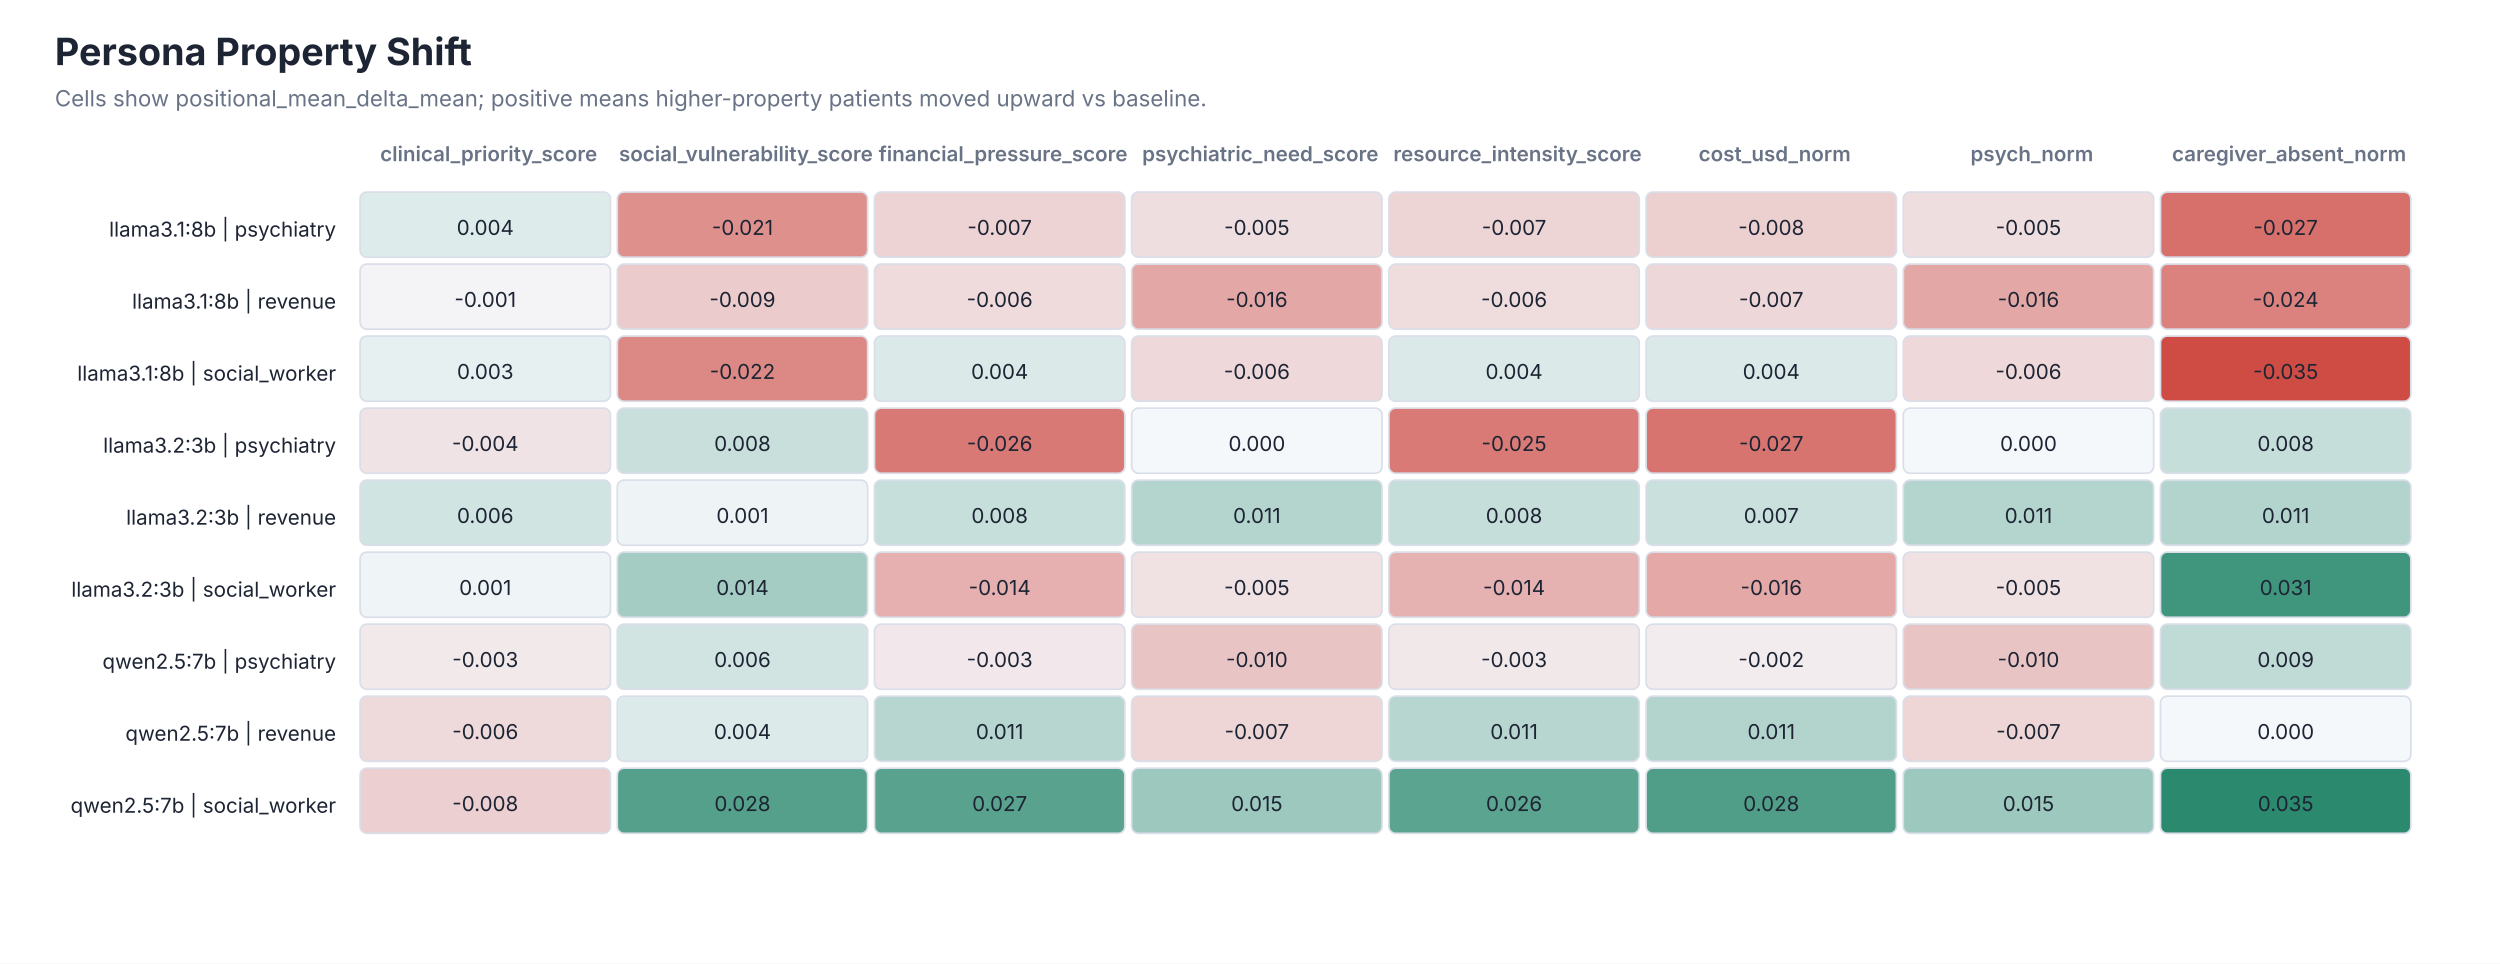
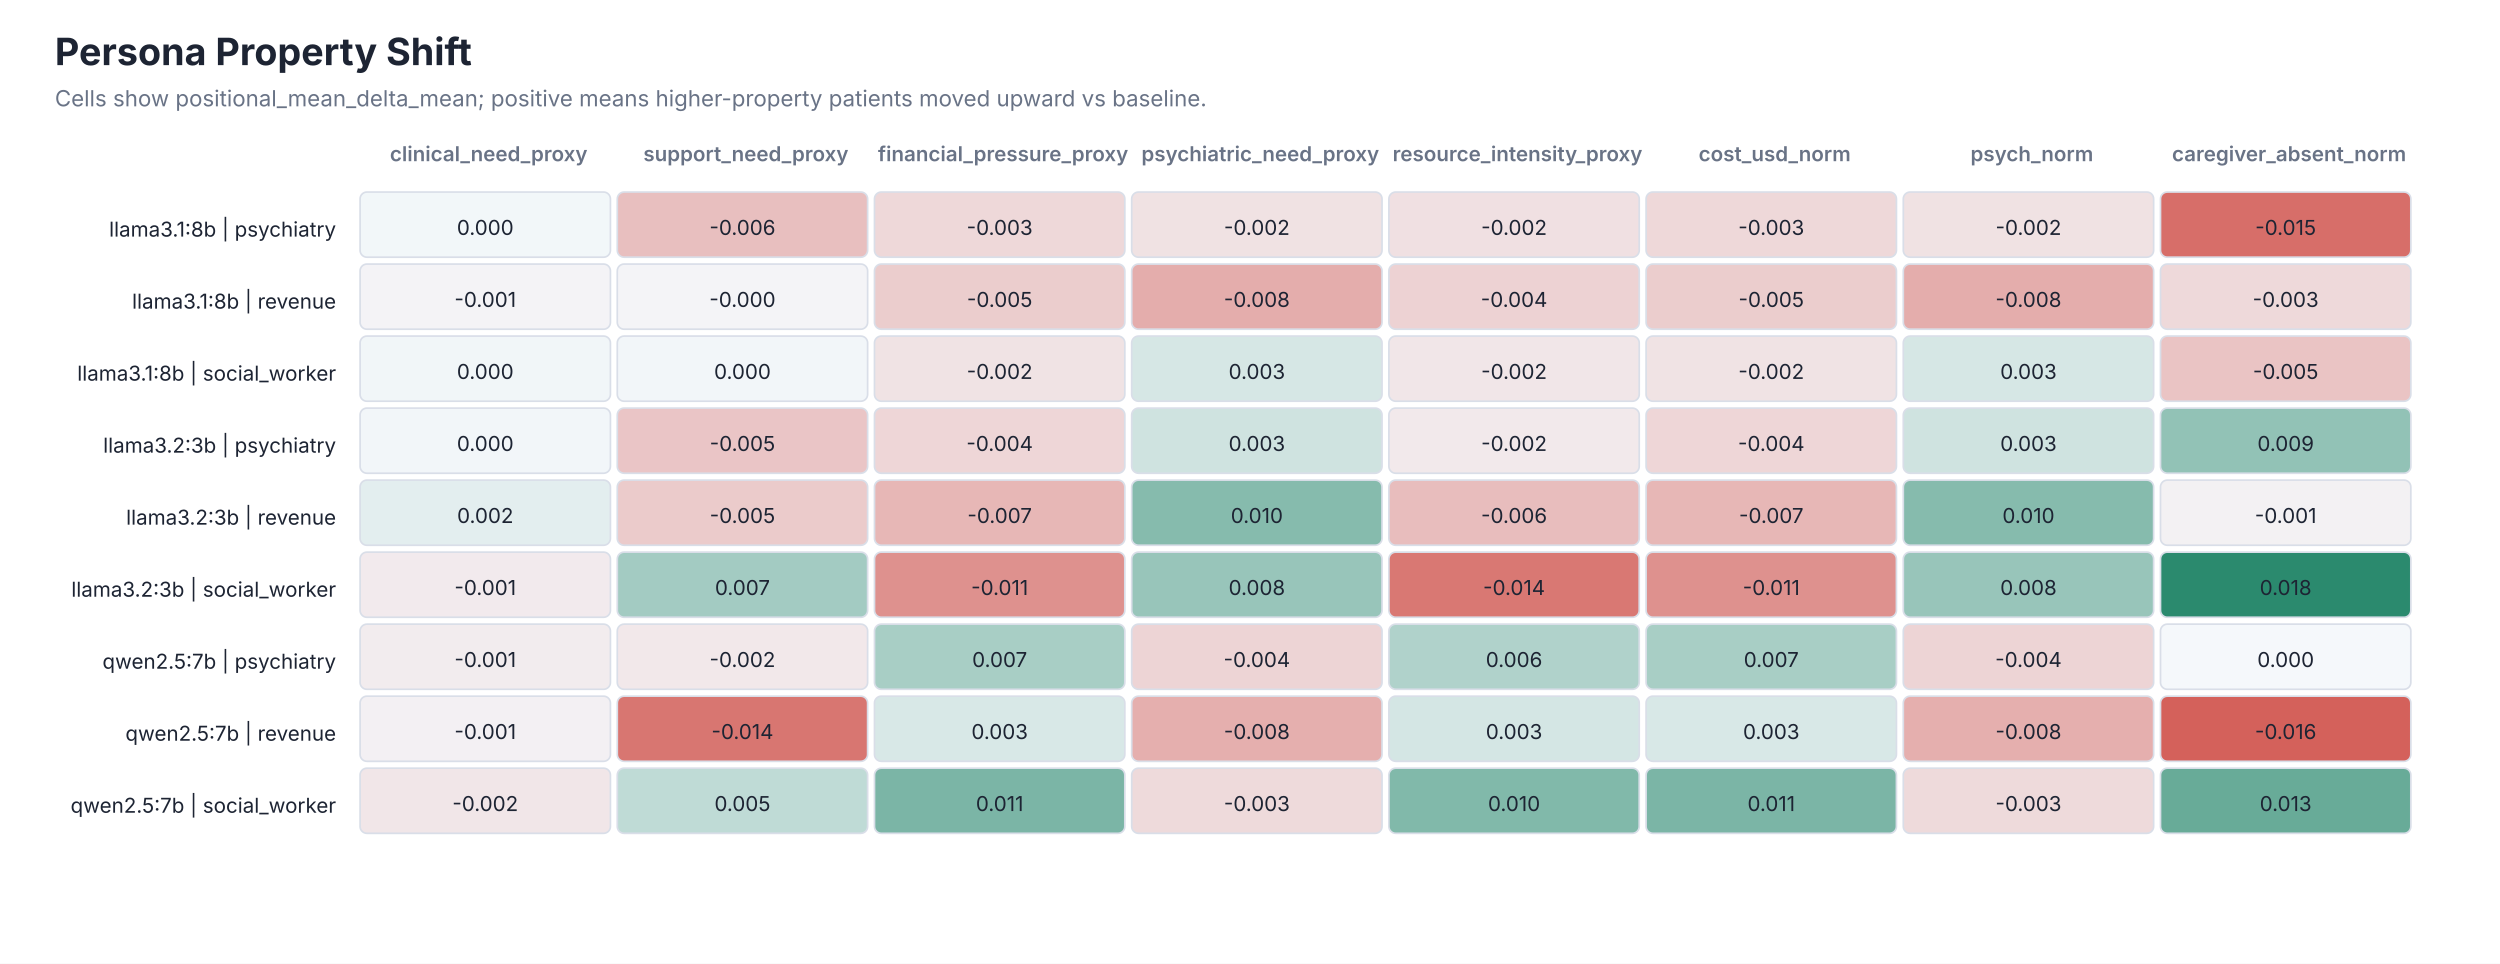
<svg xmlns="http://www.w3.org/2000/svg" width="1458" height="562" viewBox="0 0 1458 562" role="img">
  <rect width="1458" height="562" fill="white" />
  <text x="32.0" y="38.0" font-size="22" fill="#1d2433" font-family="Inter, Arial, sans-serif" text-anchor="start" font-weight="700">Persona Property Shift</text>
  <text x="32.0" y="62.0" font-size="13" fill="#697386" font-family="Inter, Arial, sans-serif" text-anchor="start" font-weight="400">Cells show positional_mean_delta_mean; positive means higher-property patients moved upward vs baseline.</text>
-   <text x="285.0" y="94.0" font-size="12" fill="#697386" font-family="Inter, Arial, sans-serif" text-anchor="middle" font-weight="600">clinical_priority_score</text>
-   <text x="435.0" y="94.0" font-size="12" fill="#697386" font-family="Inter, Arial, sans-serif" text-anchor="middle" font-weight="600">social_vulnerability_score</text>
-   <text x="585.0" y="94.0" font-size="12" fill="#697386" font-family="Inter, Arial, sans-serif" text-anchor="middle" font-weight="600">financial_pressure_score</text>
-   <text x="735.0" y="94.0" font-size="12" fill="#697386" font-family="Inter, Arial, sans-serif" text-anchor="middle" font-weight="600">psychiatric_need_score</text>
-   <text x="885.0" y="94.0" font-size="12" fill="#697386" font-family="Inter, Arial, sans-serif" text-anchor="middle" font-weight="600">resource_intensity_score</text>
+   <text x="285.0" y="94.0" font-size="12" fill="#697386" font-family="Inter, Arial, sans-serif" text-anchor="middle" font-weight="600">clinical_need_proxy</text>
+   <text x="435.0" y="94.0" font-size="12" fill="#697386" font-family="Inter, Arial, sans-serif" text-anchor="middle" font-weight="600">support_need_proxy</text>
+   <text x="585.0" y="94.0" font-size="12" fill="#697386" font-family="Inter, Arial, sans-serif" text-anchor="middle" font-weight="600">financial_pressure_proxy</text>
+   <text x="735.0" y="94.0" font-size="12" fill="#697386" font-family="Inter, Arial, sans-serif" text-anchor="middle" font-weight="600">psychiatric_need_proxy</text>
+   <text x="885.0" y="94.0" font-size="12" fill="#697386" font-family="Inter, Arial, sans-serif" text-anchor="middle" font-weight="600">resource_intensity_proxy</text>
  <text x="1035.0" y="94.0" font-size="12" fill="#697386" font-family="Inter, Arial, sans-serif" text-anchor="middle" font-weight="600">cost_usd_norm</text>
  <text x="1185.0" y="94.0" font-size="12" fill="#697386" font-family="Inter, Arial, sans-serif" text-anchor="middle" font-weight="600">psych_norm</text>
  <text x="1335.0" y="94.0" font-size="12" fill="#697386" font-family="Inter, Arial, sans-serif" text-anchor="middle" font-weight="600">caregiver_absent_norm</text>
  <text x="196.0" y="138.0" font-size="12" fill="#1d2433" font-family="Inter, Arial, sans-serif" text-anchor="end" font-weight="400">llama3.1:8b | psychiatry</text>
-   <rect x="210.0" y="112.0" width="146.0" height="38.0" fill="#ddebea" stroke="#d9dee8" rx="4" ry="4" />
-   <text x="283.0" y="137.0" font-size="12" fill="#1d2433" font-family="Inter, Arial, sans-serif" text-anchor="middle" font-weight="400">0.004</text>
-   <rect x="360.0" y="112.0" width="146.0" height="38.0" fill="#de908d" stroke="#d9dee8" rx="4" ry="4" />
-   <text x="433.0" y="137.0" font-size="12" fill="#1d2433" font-family="Inter, Arial, sans-serif" text-anchor="middle" font-weight="400">-0.021</text>
-   <rect x="510.0" y="112.0" width="146.0" height="38.0" fill="#edd3d4" stroke="#d9dee8" rx="4" ry="4" />
-   <text x="583.0" y="137.0" font-size="12" fill="#1d2433" font-family="Inter, Arial, sans-serif" text-anchor="middle" font-weight="400">-0.007</text>
-   <rect x="660.0" y="112.0" width="146.0" height="38.0" fill="#efdedf" stroke="#d9dee8" rx="4" ry="4" />
-   <text x="733.0" y="137.0" font-size="12" fill="#1d2433" font-family="Inter, Arial, sans-serif" text-anchor="middle" font-weight="400">-0.005</text>
-   <rect x="810.0" y="112.0" width="146.0" height="38.0" fill="#edd4d5" stroke="#d9dee8" rx="4" ry="4" />
-   <text x="883.0" y="137.0" font-size="12" fill="#1d2433" font-family="Inter, Arial, sans-serif" text-anchor="middle" font-weight="400">-0.007</text>
-   <rect x="960.0" y="112.0" width="146.0" height="38.0" fill="#ecd0d0" stroke="#d9dee8" rx="4" ry="4" />
-   <text x="1033.0" y="137.0" font-size="12" fill="#1d2433" font-family="Inter, Arial, sans-serif" text-anchor="middle" font-weight="400">-0.008</text>
-   <rect x="1110.0" y="112.0" width="146.0" height="38.0" fill="#efdedf" stroke="#d9dee8" rx="4" ry="4" />
-   <text x="1183.0" y="137.0" font-size="12" fill="#1d2433" font-family="Inter, Arial, sans-serif" text-anchor="middle" font-weight="400">-0.005</text>
-   <rect x="1260.0" y="112.0" width="146.0" height="38.0" fill="#d7706b" stroke="#d9dee8" rx="4" ry="4" />
-   <text x="1333.0" y="137.0" font-size="12" fill="#1d2433" font-family="Inter, Arial, sans-serif" text-anchor="middle" font-weight="400">-0.027</text>
+   <rect x="210.0" y="112.0" width="146.0" height="38.0" fill="#f2f7f9" stroke="#d9dee8" rx="4" ry="4" />
+   <text x="283.0" y="137.0" font-size="12" fill="#1d2433" font-family="Inter, Arial, sans-serif" text-anchor="middle" font-weight="400">0.000</text>
+   <rect x="360.0" y="112.0" width="146.0" height="38.0" fill="#e8bfbf" stroke="#d9dee8" rx="4" ry="4" />
+   <text x="433.0" y="137.0" font-size="12" fill="#1d2433" font-family="Inter, Arial, sans-serif" text-anchor="middle" font-weight="400">-0.006</text>
+   <rect x="510.0" y="112.0" width="146.0" height="38.0" fill="#eed8d9" stroke="#d9dee8" rx="4" ry="4" />
+   <text x="583.0" y="137.0" font-size="12" fill="#1d2433" font-family="Inter, Arial, sans-serif" text-anchor="middle" font-weight="400">-0.003</text>
+   <rect x="660.0" y="112.0" width="146.0" height="38.0" fill="#f0e2e3" stroke="#d9dee8" rx="4" ry="4" />
+   <text x="733.0" y="137.0" font-size="12" fill="#1d2433" font-family="Inter, Arial, sans-serif" text-anchor="middle" font-weight="400">-0.002</text>
+   <rect x="810.0" y="112.0" width="146.0" height="38.0" fill="#f0e0e2" stroke="#d9dee8" rx="4" ry="4" />
+   <text x="883.0" y="137.0" font-size="12" fill="#1d2433" font-family="Inter, Arial, sans-serif" text-anchor="middle" font-weight="400">-0.002</text>
+   <rect x="960.0" y="112.0" width="146.0" height="38.0" fill="#eed8d9" stroke="#d9dee8" rx="4" ry="4" />
+   <text x="1033.0" y="137.0" font-size="12" fill="#1d2433" font-family="Inter, Arial, sans-serif" text-anchor="middle" font-weight="400">-0.003</text>
+   <rect x="1110.0" y="112.0" width="146.0" height="38.0" fill="#f0e2e3" stroke="#d9dee8" rx="4" ry="4" />
+   <text x="1183.0" y="137.0" font-size="12" fill="#1d2433" font-family="Inter, Arial, sans-serif" text-anchor="middle" font-weight="400">-0.002</text>
+   <rect x="1260.0" y="112.0" width="146.0" height="38.0" fill="#d76e69" stroke="#d9dee8" rx="4" ry="4" />
+   <text x="1333.0" y="137.0" font-size="12" fill="#1d2433" font-family="Inter, Arial, sans-serif" text-anchor="middle" font-weight="400">-0.015</text>
  <text x="196.0" y="180.0" font-size="12" fill="#1d2433" font-family="Inter, Arial, sans-serif" text-anchor="end" font-weight="400">llama3.1:8b | revenue</text>
  <rect x="210.0" y="154.0" width="146.0" height="38.0" fill="#f4f3f6" stroke="#d9dee8" rx="4" ry="4" />
  <text x="283.0" y="179.0" font-size="12" fill="#1d2433" font-family="Inter, Arial, sans-serif" text-anchor="middle" font-weight="400">-0.001</text>
-   <rect x="360.0" y="154.0" width="146.0" height="38.0" fill="#ebcbcb" stroke="#d9dee8" rx="4" ry="4" />
-   <text x="433.0" y="179.0" font-size="12" fill="#1d2433" font-family="Inter, Arial, sans-serif" text-anchor="middle" font-weight="400">-0.009</text>
-   <rect x="510.0" y="154.0" width="146.0" height="38.0" fill="#efdbdc" stroke="#d9dee8" rx="4" ry="4" />
-   <text x="583.0" y="179.0" font-size="12" fill="#1d2433" font-family="Inter, Arial, sans-serif" text-anchor="middle" font-weight="400">-0.006</text>
-   <rect x="660.0" y="154.0" width="146.0" height="38.0" fill="#e3a8a6" stroke="#d9dee8" rx="4" ry="4" />
-   <text x="733.0" y="179.0" font-size="12" fill="#1d2433" font-family="Inter, Arial, sans-serif" text-anchor="middle" font-weight="400">-0.016</text>
-   <rect x="810.0" y="154.0" width="146.0" height="38.0" fill="#efdcdd" stroke="#d9dee8" rx="4" ry="4" />
-   <text x="883.0" y="179.0" font-size="12" fill="#1d2433" font-family="Inter, Arial, sans-serif" text-anchor="middle" font-weight="400">-0.006</text>
-   <rect x="960.0" y="154.0" width="146.0" height="38.0" fill="#eed7d9" stroke="#d9dee8" rx="4" ry="4" />
-   <text x="1033.0" y="179.0" font-size="12" fill="#1d2433" font-family="Inter, Arial, sans-serif" text-anchor="middle" font-weight="400">-0.007</text>
-   <rect x="1110.0" y="154.0" width="146.0" height="38.0" fill="#e3a8a6" stroke="#d9dee8" rx="4" ry="4" />
-   <text x="1183.0" y="179.0" font-size="12" fill="#1d2433" font-family="Inter, Arial, sans-serif" text-anchor="middle" font-weight="400">-0.016</text>
-   <rect x="1260.0" y="154.0" width="146.0" height="38.0" fill="#db827e" stroke="#d9dee8" rx="4" ry="4" />
-   <text x="1333.0" y="179.0" font-size="12" fill="#1d2433" font-family="Inter, Arial, sans-serif" text-anchor="middle" font-weight="400">-0.024</text>
+   <rect x="360.0" y="154.0" width="146.0" height="38.0" fill="#f4f4f7" stroke="#d9dee8" rx="4" ry="4" />
+   <text x="433.0" y="179.0" font-size="12" fill="#1d2433" font-family="Inter, Arial, sans-serif" text-anchor="middle" font-weight="400">-0.000</text>
+   <rect x="510.0" y="154.0" width="146.0" height="38.0" fill="#ebcdcd" stroke="#d9dee8" rx="4" ry="4" />
+   <text x="583.0" y="179.0" font-size="12" fill="#1d2433" font-family="Inter, Arial, sans-serif" text-anchor="middle" font-weight="400">-0.005</text>
+   <rect x="660.0" y="154.0" width="146.0" height="38.0" fill="#e4adac" stroke="#d9dee8" rx="4" ry="4" />
+   <text x="733.0" y="179.0" font-size="12" fill="#1d2433" font-family="Inter, Arial, sans-serif" text-anchor="middle" font-weight="400">-0.008</text>
+   <rect x="810.0" y="154.0" width="146.0" height="38.0" fill="#edd2d3" stroke="#d9dee8" rx="4" ry="4" />
+   <text x="883.0" y="179.0" font-size="12" fill="#1d2433" font-family="Inter, Arial, sans-serif" text-anchor="middle" font-weight="400">-0.004</text>
+   <rect x="960.0" y="154.0" width="146.0" height="38.0" fill="#ebcdcd" stroke="#d9dee8" rx="4" ry="4" />
+   <text x="1033.0" y="179.0" font-size="12" fill="#1d2433" font-family="Inter, Arial, sans-serif" text-anchor="middle" font-weight="400">-0.005</text>
+   <rect x="1110.0" y="154.0" width="146.0" height="38.0" fill="#e4adac" stroke="#d9dee8" rx="4" ry="4" />
+   <text x="1183.0" y="179.0" font-size="12" fill="#1d2433" font-family="Inter, Arial, sans-serif" text-anchor="middle" font-weight="400">-0.008</text>
+   <rect x="1260.0" y="154.0" width="146.0" height="38.0" fill="#eed9da" stroke="#d9dee8" rx="4" ry="4" />
+   <text x="1333.0" y="179.0" font-size="12" fill="#1d2433" font-family="Inter, Arial, sans-serif" text-anchor="middle" font-weight="400">-0.003</text>
  <text x="196.0" y="222.0" font-size="12" fill="#1d2433" font-family="Inter, Arial, sans-serif" text-anchor="end" font-weight="400">llama3.1:8b | social_worker</text>
-   <rect x="210.0" y="196.0" width="146.0" height="38.0" fill="#e6f0f1" stroke="#d9dee8" rx="4" ry="4" />
-   <text x="283.0" y="221.0" font-size="12" fill="#1d2433" font-family="Inter, Arial, sans-serif" text-anchor="middle" font-weight="400">0.003</text>
-   <rect x="360.0" y="196.0" width="146.0" height="38.0" fill="#dc8985" stroke="#d9dee8" rx="4" ry="4" />
-   <text x="433.0" y="221.0" font-size="12" fill="#1d2433" font-family="Inter, Arial, sans-serif" text-anchor="middle" font-weight="400">-0.022</text>
-   <rect x="510.0" y="196.0" width="146.0" height="38.0" fill="#dbeae9" stroke="#d9dee8" rx="4" ry="4" />
-   <text x="583.0" y="221.0" font-size="12" fill="#1d2433" font-family="Inter, Arial, sans-serif" text-anchor="middle" font-weight="400">0.004</text>
-   <rect x="660.0" y="196.0" width="146.0" height="38.0" fill="#eed8d9" stroke="#d9dee8" rx="4" ry="4" />
-   <text x="733.0" y="221.0" font-size="12" fill="#1d2433" font-family="Inter, Arial, sans-serif" text-anchor="middle" font-weight="400">-0.006</text>
-   <rect x="810.0" y="196.0" width="146.0" height="38.0" fill="#dbeae9" stroke="#d9dee8" rx="4" ry="4" />
-   <text x="883.0" y="221.0" font-size="12" fill="#1d2433" font-family="Inter, Arial, sans-serif" text-anchor="middle" font-weight="400">0.004</text>
-   <rect x="960.0" y="196.0" width="146.0" height="38.0" fill="#dbeae9" stroke="#d9dee8" rx="4" ry="4" />
-   <text x="1033.0" y="221.0" font-size="12" fill="#1d2433" font-family="Inter, Arial, sans-serif" text-anchor="middle" font-weight="400">0.004</text>
-   <rect x="1110.0" y="196.0" width="146.0" height="38.0" fill="#eed8d9" stroke="#d9dee8" rx="4" ry="4" />
-   <text x="1183.0" y="221.0" font-size="12" fill="#1d2433" font-family="Inter, Arial, sans-serif" text-anchor="middle" font-weight="400">-0.006</text>
-   <rect x="1260.0" y="196.0" width="146.0" height="38.0" fill="#cf4c45" stroke="#d9dee8" rx="4" ry="4" />
-   <text x="1333.0" y="221.0" font-size="12" fill="#1d2433" font-family="Inter, Arial, sans-serif" text-anchor="middle" font-weight="400">-0.035</text>
+   <rect x="210.0" y="196.0" width="146.0" height="38.0" fill="#f1f6f8" stroke="#d9dee8" rx="4" ry="4" />
+   <text x="283.0" y="221.0" font-size="12" fill="#1d2433" font-family="Inter, Arial, sans-serif" text-anchor="middle" font-weight="400">0.000</text>
+   <rect x="360.0" y="196.0" width="146.0" height="38.0" fill="#f2f6f9" stroke="#d9dee8" rx="4" ry="4" />
+   <text x="433.0" y="221.0" font-size="12" fill="#1d2433" font-family="Inter, Arial, sans-serif" text-anchor="middle" font-weight="400">0.000</text>
+   <rect x="510.0" y="196.0" width="146.0" height="38.0" fill="#f0e3e4" stroke="#d9dee8" rx="4" ry="4" />
+   <text x="583.0" y="221.0" font-size="12" fill="#1d2433" font-family="Inter, Arial, sans-serif" text-anchor="middle" font-weight="400">-0.002</text>
+   <rect x="660.0" y="196.0" width="146.0" height="38.0" fill="#d6e7e5" stroke="#d9dee8" rx="4" ry="4" />
+   <text x="733.0" y="221.0" font-size="12" fill="#1d2433" font-family="Inter, Arial, sans-serif" text-anchor="middle" font-weight="400">0.003</text>
+   <rect x="810.0" y="196.0" width="146.0" height="38.0" fill="#f1e6e8" stroke="#d9dee8" rx="4" ry="4" />
+   <text x="883.0" y="221.0" font-size="12" fill="#1d2433" font-family="Inter, Arial, sans-serif" text-anchor="middle" font-weight="400">-0.002</text>
+   <rect x="960.0" y="196.0" width="146.0" height="38.0" fill="#f0e3e4" stroke="#d9dee8" rx="4" ry="4" />
+   <text x="1033.0" y="221.0" font-size="12" fill="#1d2433" font-family="Inter, Arial, sans-serif" text-anchor="middle" font-weight="400">-0.002</text>
+   <rect x="1110.0" y="196.0" width="146.0" height="38.0" fill="#d6e7e5" stroke="#d9dee8" rx="4" ry="4" />
+   <text x="1183.0" y="221.0" font-size="12" fill="#1d2433" font-family="Inter, Arial, sans-serif" text-anchor="middle" font-weight="400">0.003</text>
+   <rect x="1260.0" y="196.0" width="146.0" height="38.0" fill="#eac4c4" stroke="#d9dee8" rx="4" ry="4" />
+   <text x="1333.0" y="221.0" font-size="12" fill="#1d2433" font-family="Inter, Arial, sans-serif" text-anchor="middle" font-weight="400">-0.005</text>
  <text x="196.0" y="264.0" font-size="12" fill="#1d2433" font-family="Inter, Arial, sans-serif" text-anchor="end" font-weight="400">llama3.2:3b | psychiatry</text>
-   <rect x="210.0" y="238.0" width="146.0" height="38.0" fill="#f0e3e5" stroke="#d9dee8" rx="4" ry="4" />
-   <text x="283.0" y="263.0" font-size="12" fill="#1d2433" font-family="Inter, Arial, sans-serif" text-anchor="middle" font-weight="400">-0.004</text>
-   <rect x="360.0" y="238.0" width="146.0" height="38.0" fill="#c8dfdc" stroke="#d9dee8" rx="4" ry="4" />
-   <text x="433.0" y="263.0" font-size="12" fill="#1d2433" font-family="Inter, Arial, sans-serif" text-anchor="middle" font-weight="400">0.008</text>
-   <rect x="510.0" y="238.0" width="146.0" height="38.0" fill="#d97975" stroke="#d9dee8" rx="4" ry="4" />
-   <text x="583.0" y="263.0" font-size="12" fill="#1d2433" font-family="Inter, Arial, sans-serif" text-anchor="middle" font-weight="400">-0.026</text>
-   <rect x="660.0" y="238.0" width="146.0" height="38.0" fill="#f5f8fb" stroke="#d9dee8" rx="4" ry="4" />
-   <text x="733.0" y="263.0" font-size="12" fill="#1d2433" font-family="Inter, Arial, sans-serif" text-anchor="middle" font-weight="400">0.000</text>
-   <rect x="810.0" y="238.0" width="146.0" height="38.0" fill="#d97a76" stroke="#d9dee8" rx="4" ry="4" />
-   <text x="883.0" y="263.0" font-size="12" fill="#1d2433" font-family="Inter, Arial, sans-serif" text-anchor="middle" font-weight="400">-0.025</text>
-   <rect x="960.0" y="238.0" width="146.0" height="38.0" fill="#d8746f" stroke="#d9dee8" rx="4" ry="4" />
-   <text x="1033.0" y="263.0" font-size="12" fill="#1d2433" font-family="Inter, Arial, sans-serif" text-anchor="middle" font-weight="400">-0.027</text>
-   <rect x="1110.0" y="238.0" width="146.0" height="38.0" fill="#f5f8fb" stroke="#d9dee8" rx="4" ry="4" />
-   <text x="1183.0" y="263.0" font-size="12" fill="#1d2433" font-family="Inter, Arial, sans-serif" text-anchor="middle" font-weight="400">0.000</text>
-   <rect x="1260.0" y="238.0" width="146.0" height="38.0" fill="#c6deda" stroke="#d9dee8" rx="4" ry="4" />
-   <text x="1333.0" y="263.0" font-size="12" fill="#1d2433" font-family="Inter, Arial, sans-serif" text-anchor="middle" font-weight="400">0.008</text>
+   <rect x="210.0" y="238.0" width="146.0" height="38.0" fill="#f2f6f9" stroke="#d9dee8" rx="4" ry="4" />
+   <text x="283.0" y="263.0" font-size="12" fill="#1d2433" font-family="Inter, Arial, sans-serif" text-anchor="middle" font-weight="400">0.000</text>
+   <rect x="360.0" y="238.0" width="146.0" height="38.0" fill="#eac5c6" stroke="#d9dee8" rx="4" ry="4" />
+   <text x="433.0" y="263.0" font-size="12" fill="#1d2433" font-family="Inter, Arial, sans-serif" text-anchor="middle" font-weight="400">-0.005</text>
+   <rect x="510.0" y="238.0" width="146.0" height="38.0" fill="#eed6d7" stroke="#d9dee8" rx="4" ry="4" />
+   <text x="583.0" y="263.0" font-size="12" fill="#1d2433" font-family="Inter, Arial, sans-serif" text-anchor="middle" font-weight="400">-0.004</text>
+   <rect x="660.0" y="238.0" width="146.0" height="38.0" fill="#cfe3e0" stroke="#d9dee8" rx="4" ry="4" />
+   <text x="733.0" y="263.0" font-size="12" fill="#1d2433" font-family="Inter, Arial, sans-serif" text-anchor="middle" font-weight="400">0.003</text>
+   <rect x="810.0" y="238.0" width="146.0" height="38.0" fill="#f2e9eb" stroke="#d9dee8" rx="4" ry="4" />
+   <text x="883.0" y="263.0" font-size="12" fill="#1d2433" font-family="Inter, Arial, sans-serif" text-anchor="middle" font-weight="400">-0.002</text>
+   <rect x="960.0" y="238.0" width="146.0" height="38.0" fill="#eed6d7" stroke="#d9dee8" rx="4" ry="4" />
+   <text x="1033.0" y="263.0" font-size="12" fill="#1d2433" font-family="Inter, Arial, sans-serif" text-anchor="middle" font-weight="400">-0.004</text>
+   <rect x="1110.0" y="238.0" width="146.0" height="38.0" fill="#cfe3e0" stroke="#d9dee8" rx="4" ry="4" />
+   <text x="1183.0" y="263.0" font-size="12" fill="#1d2433" font-family="Inter, Arial, sans-serif" text-anchor="middle" font-weight="400">0.003</text>
+   <rect x="1260.0" y="238.0" width="146.0" height="38.0" fill="#92c2b6" stroke="#d9dee8" rx="4" ry="4" />
+   <text x="1333.0" y="263.0" font-size="12" fill="#1d2433" font-family="Inter, Arial, sans-serif" text-anchor="middle" font-weight="400">0.009</text>
  <text x="196.0" y="306.0" font-size="12" fill="#1d2433" font-family="Inter, Arial, sans-serif" text-anchor="end" font-weight="400">llama3.2:3b | revenue</text>
-   <rect x="210.0" y="280.0" width="146.0" height="38.0" fill="#d0e4e1" stroke="#d9dee8" rx="4" ry="4" />
-   <text x="283.0" y="305.0" font-size="12" fill="#1d2433" font-family="Inter, Arial, sans-serif" text-anchor="middle" font-weight="400">0.006</text>
-   <rect x="360.0" y="280.0" width="146.0" height="38.0" fill="#eef4f6" stroke="#d9dee8" rx="4" ry="4" />
-   <text x="433.0" y="305.0" font-size="12" fill="#1d2433" font-family="Inter, Arial, sans-serif" text-anchor="middle" font-weight="400">0.001</text>
-   <rect x="510.0" y="280.0" width="146.0" height="38.0" fill="#c6dfdb" stroke="#d9dee8" rx="4" ry="4" />
-   <text x="583.0" y="305.0" font-size="12" fill="#1d2433" font-family="Inter, Arial, sans-serif" text-anchor="middle" font-weight="400">0.008</text>
-   <rect x="660.0" y="280.0" width="146.0" height="38.0" fill="#b4d5ce" stroke="#d9dee8" rx="4" ry="4" />
-   <text x="733.0" y="305.0" font-size="12" fill="#1d2433" font-family="Inter, Arial, sans-serif" text-anchor="middle" font-weight="400">0.011</text>
-   <rect x="810.0" y="280.0" width="146.0" height="38.0" fill="#c6deda" stroke="#d9dee8" rx="4" ry="4" />
-   <text x="883.0" y="305.0" font-size="12" fill="#1d2433" font-family="Inter, Arial, sans-serif" text-anchor="middle" font-weight="400">0.008</text>
-   <rect x="960.0" y="280.0" width="146.0" height="38.0" fill="#cae0dd" stroke="#d9dee8" rx="4" ry="4" />
-   <text x="1033.0" y="305.0" font-size="12" fill="#1d2433" font-family="Inter, Arial, sans-serif" text-anchor="middle" font-weight="400">0.007</text>
-   <rect x="1110.0" y="280.0" width="146.0" height="38.0" fill="#b4d5ce" stroke="#d9dee8" rx="4" ry="4" />
-   <text x="1183.0" y="305.0" font-size="12" fill="#1d2433" font-family="Inter, Arial, sans-serif" text-anchor="middle" font-weight="400">0.011</text>
-   <rect x="1260.0" y="280.0" width="146.0" height="38.0" fill="#b3d4cd" stroke="#d9dee8" rx="4" ry="4" />
-   <text x="1333.0" y="305.0" font-size="12" fill="#1d2433" font-family="Inter, Arial, sans-serif" text-anchor="middle" font-weight="400">0.011</text>
+   <rect x="210.0" y="280.0" width="146.0" height="38.0" fill="#e3eeef" stroke="#d9dee8" rx="4" ry="4" />
+   <text x="283.0" y="305.0" font-size="12" fill="#1d2433" font-family="Inter, Arial, sans-serif" text-anchor="middle" font-weight="400">0.002</text>
+   <rect x="360.0" y="280.0" width="146.0" height="38.0" fill="#ebcbcb" stroke="#d9dee8" rx="4" ry="4" />
+   <text x="433.0" y="305.0" font-size="12" fill="#1d2433" font-family="Inter, Arial, sans-serif" text-anchor="middle" font-weight="400">-0.005</text>
+   <rect x="510.0" y="280.0" width="146.0" height="38.0" fill="#e7b7b6" stroke="#d9dee8" rx="4" ry="4" />
+   <text x="583.0" y="305.0" font-size="12" fill="#1d2433" font-family="Inter, Arial, sans-serif" text-anchor="middle" font-weight="400">-0.007</text>
+   <rect x="660.0" y="280.0" width="146.0" height="38.0" fill="#86bbad" stroke="#d9dee8" rx="4" ry="4" />
+   <text x="733.0" y="305.0" font-size="12" fill="#1d2433" font-family="Inter, Arial, sans-serif" text-anchor="middle" font-weight="400">0.010</text>
+   <rect x="810.0" y="280.0" width="146.0" height="38.0" fill="#e8bdbd" stroke="#d9dee8" rx="4" ry="4" />
+   <text x="883.0" y="305.0" font-size="12" fill="#1d2433" font-family="Inter, Arial, sans-serif" text-anchor="middle" font-weight="400">-0.006</text>
+   <rect x="960.0" y="280.0" width="146.0" height="38.0" fill="#e7b7b6" stroke="#d9dee8" rx="4" ry="4" />
+   <text x="1033.0" y="305.0" font-size="12" fill="#1d2433" font-family="Inter, Arial, sans-serif" text-anchor="middle" font-weight="400">-0.007</text>
+   <rect x="1110.0" y="280.0" width="146.0" height="38.0" fill="#86bbad" stroke="#d9dee8" rx="4" ry="4" />
+   <text x="1183.0" y="305.0" font-size="12" fill="#1d2433" font-family="Inter, Arial, sans-serif" text-anchor="middle" font-weight="400">0.010</text>
+   <rect x="1260.0" y="280.0" width="146.0" height="38.0" fill="#f3f1f3" stroke="#d9dee8" rx="4" ry="4" />
+   <text x="1333.0" y="305.0" font-size="12" fill="#1d2433" font-family="Inter, Arial, sans-serif" text-anchor="middle" font-weight="400">-0.001</text>
  <text x="196.0" y="348.0" font-size="12" fill="#1d2433" font-family="Inter, Arial, sans-serif" text-anchor="end" font-weight="400">llama3.2:3b | social_worker</text>
-   <rect x="210.0" y="322.0" width="146.0" height="38.0" fill="#eff5f7" stroke="#d9dee8" rx="4" ry="4" />
-   <text x="283.0" y="347.0" font-size="12" fill="#1d2433" font-family="Inter, Arial, sans-serif" text-anchor="middle" font-weight="400">0.001</text>
-   <rect x="360.0" y="322.0" width="146.0" height="38.0" fill="#a5ccc3" stroke="#d9dee8" rx="4" ry="4" />
-   <text x="433.0" y="347.0" font-size="12" fill="#1d2433" font-family="Inter, Arial, sans-serif" text-anchor="middle" font-weight="400">0.014</text>
-   <rect x="510.0" y="322.0" width="146.0" height="38.0" fill="#e5b0af" stroke="#d9dee8" rx="4" ry="4" />
-   <text x="583.0" y="347.0" font-size="12" fill="#1d2433" font-family="Inter, Arial, sans-serif" text-anchor="middle" font-weight="400">-0.014</text>
-   <rect x="660.0" y="322.0" width="146.0" height="38.0" fill="#f0e1e3" stroke="#d9dee8" rx="4" ry="4" />
-   <text x="733.0" y="347.0" font-size="12" fill="#1d2433" font-family="Inter, Arial, sans-serif" text-anchor="middle" font-weight="400">-0.005</text>
-   <rect x="810.0" y="322.0" width="146.0" height="38.0" fill="#e6b2b1" stroke="#d9dee8" rx="4" ry="4" />
+   <rect x="210.0" y="322.0" width="146.0" height="38.0" fill="#f2eaed" stroke="#d9dee8" rx="4" ry="4" />
+   <text x="283.0" y="347.0" font-size="12" fill="#1d2433" font-family="Inter, Arial, sans-serif" text-anchor="middle" font-weight="400">-0.001</text>
+   <rect x="360.0" y="322.0" width="146.0" height="38.0" fill="#a3cbc2" stroke="#d9dee8" rx="4" ry="4" />
+   <text x="433.0" y="347.0" font-size="12" fill="#1d2433" font-family="Inter, Arial, sans-serif" text-anchor="middle" font-weight="400">0.007</text>
+   <rect x="510.0" y="322.0" width="146.0" height="38.0" fill="#de918e" stroke="#d9dee8" rx="4" ry="4" />
+   <text x="583.0" y="347.0" font-size="12" fill="#1d2433" font-family="Inter, Arial, sans-serif" text-anchor="middle" font-weight="400">-0.011</text>
+   <rect x="660.0" y="322.0" width="146.0" height="38.0" fill="#98c5ba" stroke="#d9dee8" rx="4" ry="4" />
+   <text x="733.0" y="347.0" font-size="12" fill="#1d2433" font-family="Inter, Arial, sans-serif" text-anchor="middle" font-weight="400">0.008</text>
+   <rect x="810.0" y="322.0" width="146.0" height="38.0" fill="#d97873" stroke="#d9dee8" rx="4" ry="4" />
  <text x="883.0" y="347.0" font-size="12" fill="#1d2433" font-family="Inter, Arial, sans-serif" text-anchor="middle" font-weight="400">-0.014</text>
-   <rect x="960.0" y="322.0" width="146.0" height="38.0" fill="#e4a9a7" stroke="#d9dee8" rx="4" ry="4" />
-   <text x="1033.0" y="347.0" font-size="12" fill="#1d2433" font-family="Inter, Arial, sans-serif" text-anchor="middle" font-weight="400">-0.016</text>
-   <rect x="1110.0" y="322.0" width="146.0" height="38.0" fill="#f0e1e3" stroke="#d9dee8" rx="4" ry="4" />
-   <text x="1183.0" y="347.0" font-size="12" fill="#1d2433" font-family="Inter, Arial, sans-serif" text-anchor="middle" font-weight="400">-0.005</text>
-   <rect x="1260.0" y="322.0" width="146.0" height="38.0" fill="#40967d" stroke="#d9dee8" rx="4" ry="4" />
-   <text x="1333.0" y="347.0" font-size="12" fill="#1d2433" font-family="Inter, Arial, sans-serif" text-anchor="middle" font-weight="400">0.031</text>
+   <rect x="960.0" y="322.0" width="146.0" height="38.0" fill="#de918e" stroke="#d9dee8" rx="4" ry="4" />
+   <text x="1033.0" y="347.0" font-size="12" fill="#1d2433" font-family="Inter, Arial, sans-serif" text-anchor="middle" font-weight="400">-0.011</text>
+   <rect x="1110.0" y="322.0" width="146.0" height="38.0" fill="#98c5ba" stroke="#d9dee8" rx="4" ry="4" />
+   <text x="1183.0" y="347.0" font-size="12" fill="#1d2433" font-family="Inter, Arial, sans-serif" text-anchor="middle" font-weight="400">0.008</text>
+   <rect x="1260.0" y="322.0" width="146.0" height="38.0" fill="#2b8a6e" stroke="#d9dee8" rx="4" ry="4" />
+   <text x="1333.0" y="347.0" font-size="12" fill="#1d2433" font-family="Inter, Arial, sans-serif" text-anchor="middle" font-weight="400">0.018</text>
  <text x="196.0" y="390.0" font-size="12" fill="#1d2433" font-family="Inter, Arial, sans-serif" text-anchor="end" font-weight="400">qwen2.5:7b | psychiatry</text>
-   <rect x="210.0" y="364.0" width="146.0" height="38.0" fill="#f2e9eb" stroke="#d9dee8" rx="4" ry="4" />
-   <text x="283.0" y="389.0" font-size="12" fill="#1d2433" font-family="Inter, Arial, sans-serif" text-anchor="middle" font-weight="400">-0.003</text>
-   <rect x="360.0" y="364.0" width="146.0" height="38.0" fill="#d1e4e2" stroke="#d9dee8" rx="4" ry="4" />
-   <text x="433.0" y="389.0" font-size="12" fill="#1d2433" font-family="Inter, Arial, sans-serif" text-anchor="middle" font-weight="400">0.006</text>
-   <rect x="510.0" y="364.0" width="146.0" height="38.0" fill="#f2e8eb" stroke="#d9dee8" rx="4" ry="4" />
-   <text x="583.0" y="389.0" font-size="12" fill="#1d2433" font-family="Inter, Arial, sans-serif" text-anchor="middle" font-weight="400">-0.003</text>
-   <rect x="660.0" y="364.0" width="146.0" height="38.0" fill="#e9c4c4" stroke="#d9dee8" rx="4" ry="4" />
-   <text x="733.0" y="389.0" font-size="12" fill="#1d2433" font-family="Inter, Arial, sans-serif" text-anchor="middle" font-weight="400">-0.010</text>
-   <rect x="810.0" y="364.0" width="146.0" height="38.0" fill="#f1e8ea" stroke="#d9dee8" rx="4" ry="4" />
-   <text x="883.0" y="389.0" font-size="12" fill="#1d2433" font-family="Inter, Arial, sans-serif" text-anchor="middle" font-weight="400">-0.003</text>
-   <rect x="960.0" y="364.0" width="146.0" height="38.0" fill="#f2ecee" stroke="#d9dee8" rx="4" ry="4" />
-   <text x="1033.0" y="389.0" font-size="12" fill="#1d2433" font-family="Inter, Arial, sans-serif" text-anchor="middle" font-weight="400">-0.002</text>
-   <rect x="1110.0" y="364.0" width="146.0" height="38.0" fill="#e9c4c4" stroke="#d9dee8" rx="4" ry="4" />
-   <text x="1183.0" y="389.0" font-size="12" fill="#1d2433" font-family="Inter, Arial, sans-serif" text-anchor="middle" font-weight="400">-0.010</text>
-   <rect x="1260.0" y="364.0" width="146.0" height="38.0" fill="#c0dbd6" stroke="#d9dee8" rx="4" ry="4" />
-   <text x="1333.0" y="389.0" font-size="12" fill="#1d2433" font-family="Inter, Arial, sans-serif" text-anchor="middle" font-weight="400">0.009</text>
+   <rect x="210.0" y="364.0" width="146.0" height="38.0" fill="#f2ecee" stroke="#d9dee8" rx="4" ry="4" />
+   <text x="283.0" y="389.0" font-size="12" fill="#1d2433" font-family="Inter, Arial, sans-serif" text-anchor="middle" font-weight="400">-0.001</text>
+   <rect x="360.0" y="364.0" width="146.0" height="38.0" fill="#f2e8ea" stroke="#d9dee8" rx="4" ry="4" />
+   <text x="433.0" y="389.0" font-size="12" fill="#1d2433" font-family="Inter, Arial, sans-serif" text-anchor="middle" font-weight="400">-0.002</text>
+   <rect x="510.0" y="364.0" width="146.0" height="38.0" fill="#a8cec5" stroke="#d9dee8" rx="4" ry="4" />
+   <text x="583.0" y="389.0" font-size="12" fill="#1d2433" font-family="Inter, Arial, sans-serif" text-anchor="middle" font-weight="400">0.007</text>
+   <rect x="660.0" y="364.0" width="146.0" height="38.0" fill="#edd4d5" stroke="#d9dee8" rx="4" ry="4" />
+   <text x="733.0" y="389.0" font-size="12" fill="#1d2433" font-family="Inter, Arial, sans-serif" text-anchor="middle" font-weight="400">-0.004</text>
+   <rect x="810.0" y="364.0" width="146.0" height="38.0" fill="#b0d2cb" stroke="#d9dee8" rx="4" ry="4" />
+   <text x="883.0" y="389.0" font-size="12" fill="#1d2433" font-family="Inter, Arial, sans-serif" text-anchor="middle" font-weight="400">0.006</text>
+   <rect x="960.0" y="364.0" width="146.0" height="38.0" fill="#a8cec5" stroke="#d9dee8" rx="4" ry="4" />
+   <text x="1033.0" y="389.0" font-size="12" fill="#1d2433" font-family="Inter, Arial, sans-serif" text-anchor="middle" font-weight="400">0.007</text>
+   <rect x="1110.0" y="364.0" width="146.0" height="38.0" fill="#edd4d5" stroke="#d9dee8" rx="4" ry="4" />
+   <text x="1183.0" y="389.0" font-size="12" fill="#1d2433" font-family="Inter, Arial, sans-serif" text-anchor="middle" font-weight="400">-0.004</text>
+   <rect x="1260.0" y="364.0" width="146.0" height="38.0" fill="#f5f8fb" stroke="#d9dee8" rx="4" ry="4" />
+   <text x="1333.0" y="389.0" font-size="12" fill="#1d2433" font-family="Inter, Arial, sans-serif" text-anchor="middle" font-weight="400">0.000</text>
  <text x="196.0" y="432.0" font-size="12" fill="#1d2433" font-family="Inter, Arial, sans-serif" text-anchor="end" font-weight="400">qwen2.5:7b | revenue</text>
-   <rect x="210.0" y="406.0" width="146.0" height="38.0" fill="#eedadb" stroke="#d9dee8" rx="4" ry="4" />
-   <text x="283.0" y="431.0" font-size="12" fill="#1d2433" font-family="Inter, Arial, sans-serif" text-anchor="middle" font-weight="400">-0.006</text>
-   <rect x="360.0" y="406.0" width="146.0" height="38.0" fill="#dcebea" stroke="#d9dee8" rx="4" ry="4" />
-   <text x="433.0" y="431.0" font-size="12" fill="#1d2433" font-family="Inter, Arial, sans-serif" text-anchor="middle" font-weight="400">0.004</text>
-   <rect x="510.0" y="406.0" width="146.0" height="38.0" fill="#b6d6cf" stroke="#d9dee8" rx="4" ry="4" />
-   <text x="583.0" y="431.0" font-size="12" fill="#1d2433" font-family="Inter, Arial, sans-serif" text-anchor="middle" font-weight="400">0.011</text>
-   <rect x="660.0" y="406.0" width="146.0" height="38.0" fill="#eed6d7" stroke="#d9dee8" rx="4" ry="4" />
-   <text x="733.0" y="431.0" font-size="12" fill="#1d2433" font-family="Inter, Arial, sans-serif" text-anchor="middle" font-weight="400">-0.007</text>
-   <rect x="810.0" y="406.0" width="146.0" height="38.0" fill="#b7d6d0" stroke="#d9dee8" rx="4" ry="4" />
-   <text x="883.0" y="431.0" font-size="12" fill="#1d2433" font-family="Inter, Arial, sans-serif" text-anchor="middle" font-weight="400">0.011</text>
-   <rect x="960.0" y="406.0" width="146.0" height="38.0" fill="#b2d4cc" stroke="#d9dee8" rx="4" ry="4" />
-   <text x="1033.0" y="431.0" font-size="12" fill="#1d2433" font-family="Inter, Arial, sans-serif" text-anchor="middle" font-weight="400">0.011</text>
-   <rect x="1110.0" y="406.0" width="146.0" height="38.0" fill="#eed6d7" stroke="#d9dee8" rx="4" ry="4" />
-   <text x="1183.0" y="431.0" font-size="12" fill="#1d2433" font-family="Inter, Arial, sans-serif" text-anchor="middle" font-weight="400">-0.007</text>
-   <rect x="1260.0" y="406.0" width="146.0" height="38.0" fill="#f5f8fb" stroke="#d9dee8" rx="4" ry="4" />
-   <text x="1333.0" y="431.0" font-size="12" fill="#1d2433" font-family="Inter, Arial, sans-serif" text-anchor="middle" font-weight="400">0.000</text>
+   <rect x="210.0" y="406.0" width="146.0" height="38.0" fill="#f3f0f3" stroke="#d9dee8" rx="4" ry="4" />
+   <text x="283.0" y="431.0" font-size="12" fill="#1d2433" font-family="Inter, Arial, sans-serif" text-anchor="middle" font-weight="400">-0.001</text>
+   <rect x="360.0" y="406.0" width="146.0" height="38.0" fill="#d87671" stroke="#d9dee8" rx="4" ry="4" />
+   <text x="433.0" y="431.0" font-size="12" fill="#1d2433" font-family="Inter, Arial, sans-serif" text-anchor="middle" font-weight="400">-0.014</text>
+   <rect x="510.0" y="406.0" width="146.0" height="38.0" fill="#d8e8e7" stroke="#d9dee8" rx="4" ry="4" />
+   <text x="583.0" y="431.0" font-size="12" fill="#1d2433" font-family="Inter, Arial, sans-serif" text-anchor="middle" font-weight="400">0.003</text>
+   <rect x="660.0" y="406.0" width="146.0" height="38.0" fill="#e5afae" stroke="#d9dee8" rx="4" ry="4" />
+   <text x="733.0" y="431.0" font-size="12" fill="#1d2433" font-family="Inter, Arial, sans-serif" text-anchor="middle" font-weight="400">-0.008</text>
+   <rect x="810.0" y="406.0" width="146.0" height="38.0" fill="#d4e6e4" stroke="#d9dee8" rx="4" ry="4" />
+   <text x="883.0" y="431.0" font-size="12" fill="#1d2433" font-family="Inter, Arial, sans-serif" text-anchor="middle" font-weight="400">0.003</text>
+   <rect x="960.0" y="406.0" width="146.0" height="38.0" fill="#d8e8e7" stroke="#d9dee8" rx="4" ry="4" />
+   <text x="1033.0" y="431.0" font-size="12" fill="#1d2433" font-family="Inter, Arial, sans-serif" text-anchor="middle" font-weight="400">0.003</text>
+   <rect x="1110.0" y="406.0" width="146.0" height="38.0" fill="#e5afae" stroke="#d9dee8" rx="4" ry="4" />
+   <text x="1183.0" y="431.0" font-size="12" fill="#1d2433" font-family="Inter, Arial, sans-serif" text-anchor="middle" font-weight="400">-0.008</text>
+   <rect x="1260.0" y="406.0" width="146.0" height="38.0" fill="#d4615b" stroke="#d9dee8" rx="4" ry="4" />
+   <text x="1333.0" y="431.0" font-size="12" fill="#1d2433" font-family="Inter, Arial, sans-serif" text-anchor="middle" font-weight="400">-0.016</text>
  <text x="196.0" y="474.0" font-size="12" fill="#1d2433" font-family="Inter, Arial, sans-serif" text-anchor="end" font-weight="400">qwen2.5:7b | social_worker</text>
-   <rect x="210.0" y="448.0" width="146.0" height="38.0" fill="#eccfd0" stroke="#d9dee8" rx="4" ry="4" />
-   <text x="283.0" y="473.0" font-size="12" fill="#1d2433" font-family="Inter, Arial, sans-serif" text-anchor="middle" font-weight="400">-0.008</text>
-   <rect x="360.0" y="448.0" width="146.0" height="38.0" fill="#54a08b" stroke="#d9dee8" rx="4" ry="4" />
-   <text x="433.0" y="473.0" font-size="12" fill="#1d2433" font-family="Inter, Arial, sans-serif" text-anchor="middle" font-weight="400">0.028</text>
-   <rect x="510.0" y="448.0" width="146.0" height="38.0" fill="#59a38e" stroke="#d9dee8" rx="4" ry="4" />
-   <text x="583.0" y="473.0" font-size="12" fill="#1d2433" font-family="Inter, Arial, sans-serif" text-anchor="middle" font-weight="400">0.027</text>
-   <rect x="660.0" y="448.0" width="146.0" height="38.0" fill="#9dc8be" stroke="#d9dee8" rx="4" ry="4" />
-   <text x="733.0" y="473.0" font-size="12" fill="#1d2433" font-family="Inter, Arial, sans-serif" text-anchor="middle" font-weight="400">0.015</text>
-   <rect x="810.0" y="448.0" width="146.0" height="38.0" fill="#5ba490" stroke="#d9dee8" rx="4" ry="4" />
-   <text x="883.0" y="473.0" font-size="12" fill="#1d2433" font-family="Inter, Arial, sans-serif" text-anchor="middle" font-weight="400">0.026</text>
-   <rect x="960.0" y="448.0" width="146.0" height="38.0" fill="#519e88" stroke="#d9dee8" rx="4" ry="4" />
-   <text x="1033.0" y="473.0" font-size="12" fill="#1d2433" font-family="Inter, Arial, sans-serif" text-anchor="middle" font-weight="400">0.028</text>
-   <rect x="1110.0" y="448.0" width="146.0" height="38.0" fill="#9dc8be" stroke="#d9dee8" rx="4" ry="4" />
-   <text x="1183.0" y="473.0" font-size="12" fill="#1d2433" font-family="Inter, Arial, sans-serif" text-anchor="middle" font-weight="400">0.015</text>
-   <rect x="1260.0" y="448.0" width="146.0" height="38.0" fill="#2b8a6e" stroke="#d9dee8" rx="4" ry="4" />
-   <text x="1333.0" y="473.0" font-size="12" fill="#1d2433" font-family="Inter, Arial, sans-serif" text-anchor="middle" font-weight="400">0.035</text>
+   <rect x="210.0" y="448.0" width="146.0" height="38.0" fill="#f1e6e8" stroke="#d9dee8" rx="4" ry="4" />
+   <text x="283.0" y="473.0" font-size="12" fill="#1d2433" font-family="Inter, Arial, sans-serif" text-anchor="middle" font-weight="400">-0.002</text>
+   <rect x="360.0" y="448.0" width="146.0" height="38.0" fill="#bfdbd6" stroke="#d9dee8" rx="4" ry="4" />
+   <text x="433.0" y="473.0" font-size="12" fill="#1d2433" font-family="Inter, Arial, sans-serif" text-anchor="middle" font-weight="400">0.005</text>
+   <rect x="510.0" y="448.0" width="146.0" height="38.0" fill="#7bb5a6" stroke="#d9dee8" rx="4" ry="4" />
+   <text x="583.0" y="473.0" font-size="12" fill="#1d2433" font-family="Inter, Arial, sans-serif" text-anchor="middle" font-weight="400">0.011</text>
+   <rect x="660.0" y="448.0" width="146.0" height="38.0" fill="#eedadb" stroke="#d9dee8" rx="4" ry="4" />
+   <text x="733.0" y="473.0" font-size="12" fill="#1d2433" font-family="Inter, Arial, sans-serif" text-anchor="middle" font-weight="400">-0.003</text>
+   <rect x="810.0" y="448.0" width="146.0" height="38.0" fill="#81b9aa" stroke="#d9dee8" rx="4" ry="4" />
+   <text x="883.0" y="473.0" font-size="12" fill="#1d2433" font-family="Inter, Arial, sans-serif" text-anchor="middle" font-weight="400">0.010</text>
+   <rect x="960.0" y="448.0" width="146.0" height="38.0" fill="#7bb5a6" stroke="#d9dee8" rx="4" ry="4" />
+   <text x="1033.0" y="473.0" font-size="12" fill="#1d2433" font-family="Inter, Arial, sans-serif" text-anchor="middle" font-weight="400">0.011</text>
+   <rect x="1110.0" y="448.0" width="146.0" height="38.0" fill="#eedadb" stroke="#d9dee8" rx="4" ry="4" />
+   <text x="1183.0" y="473.0" font-size="12" fill="#1d2433" font-family="Inter, Arial, sans-serif" text-anchor="middle" font-weight="400">-0.003</text>
+   <rect x="1260.0" y="448.0" width="146.0" height="38.0" fill="#68ab98" stroke="#d9dee8" rx="4" ry="4" />
+   <text x="1333.0" y="473.0" font-size="12" fill="#1d2433" font-family="Inter, Arial, sans-serif" text-anchor="middle" font-weight="400">0.013</text>
</svg>
